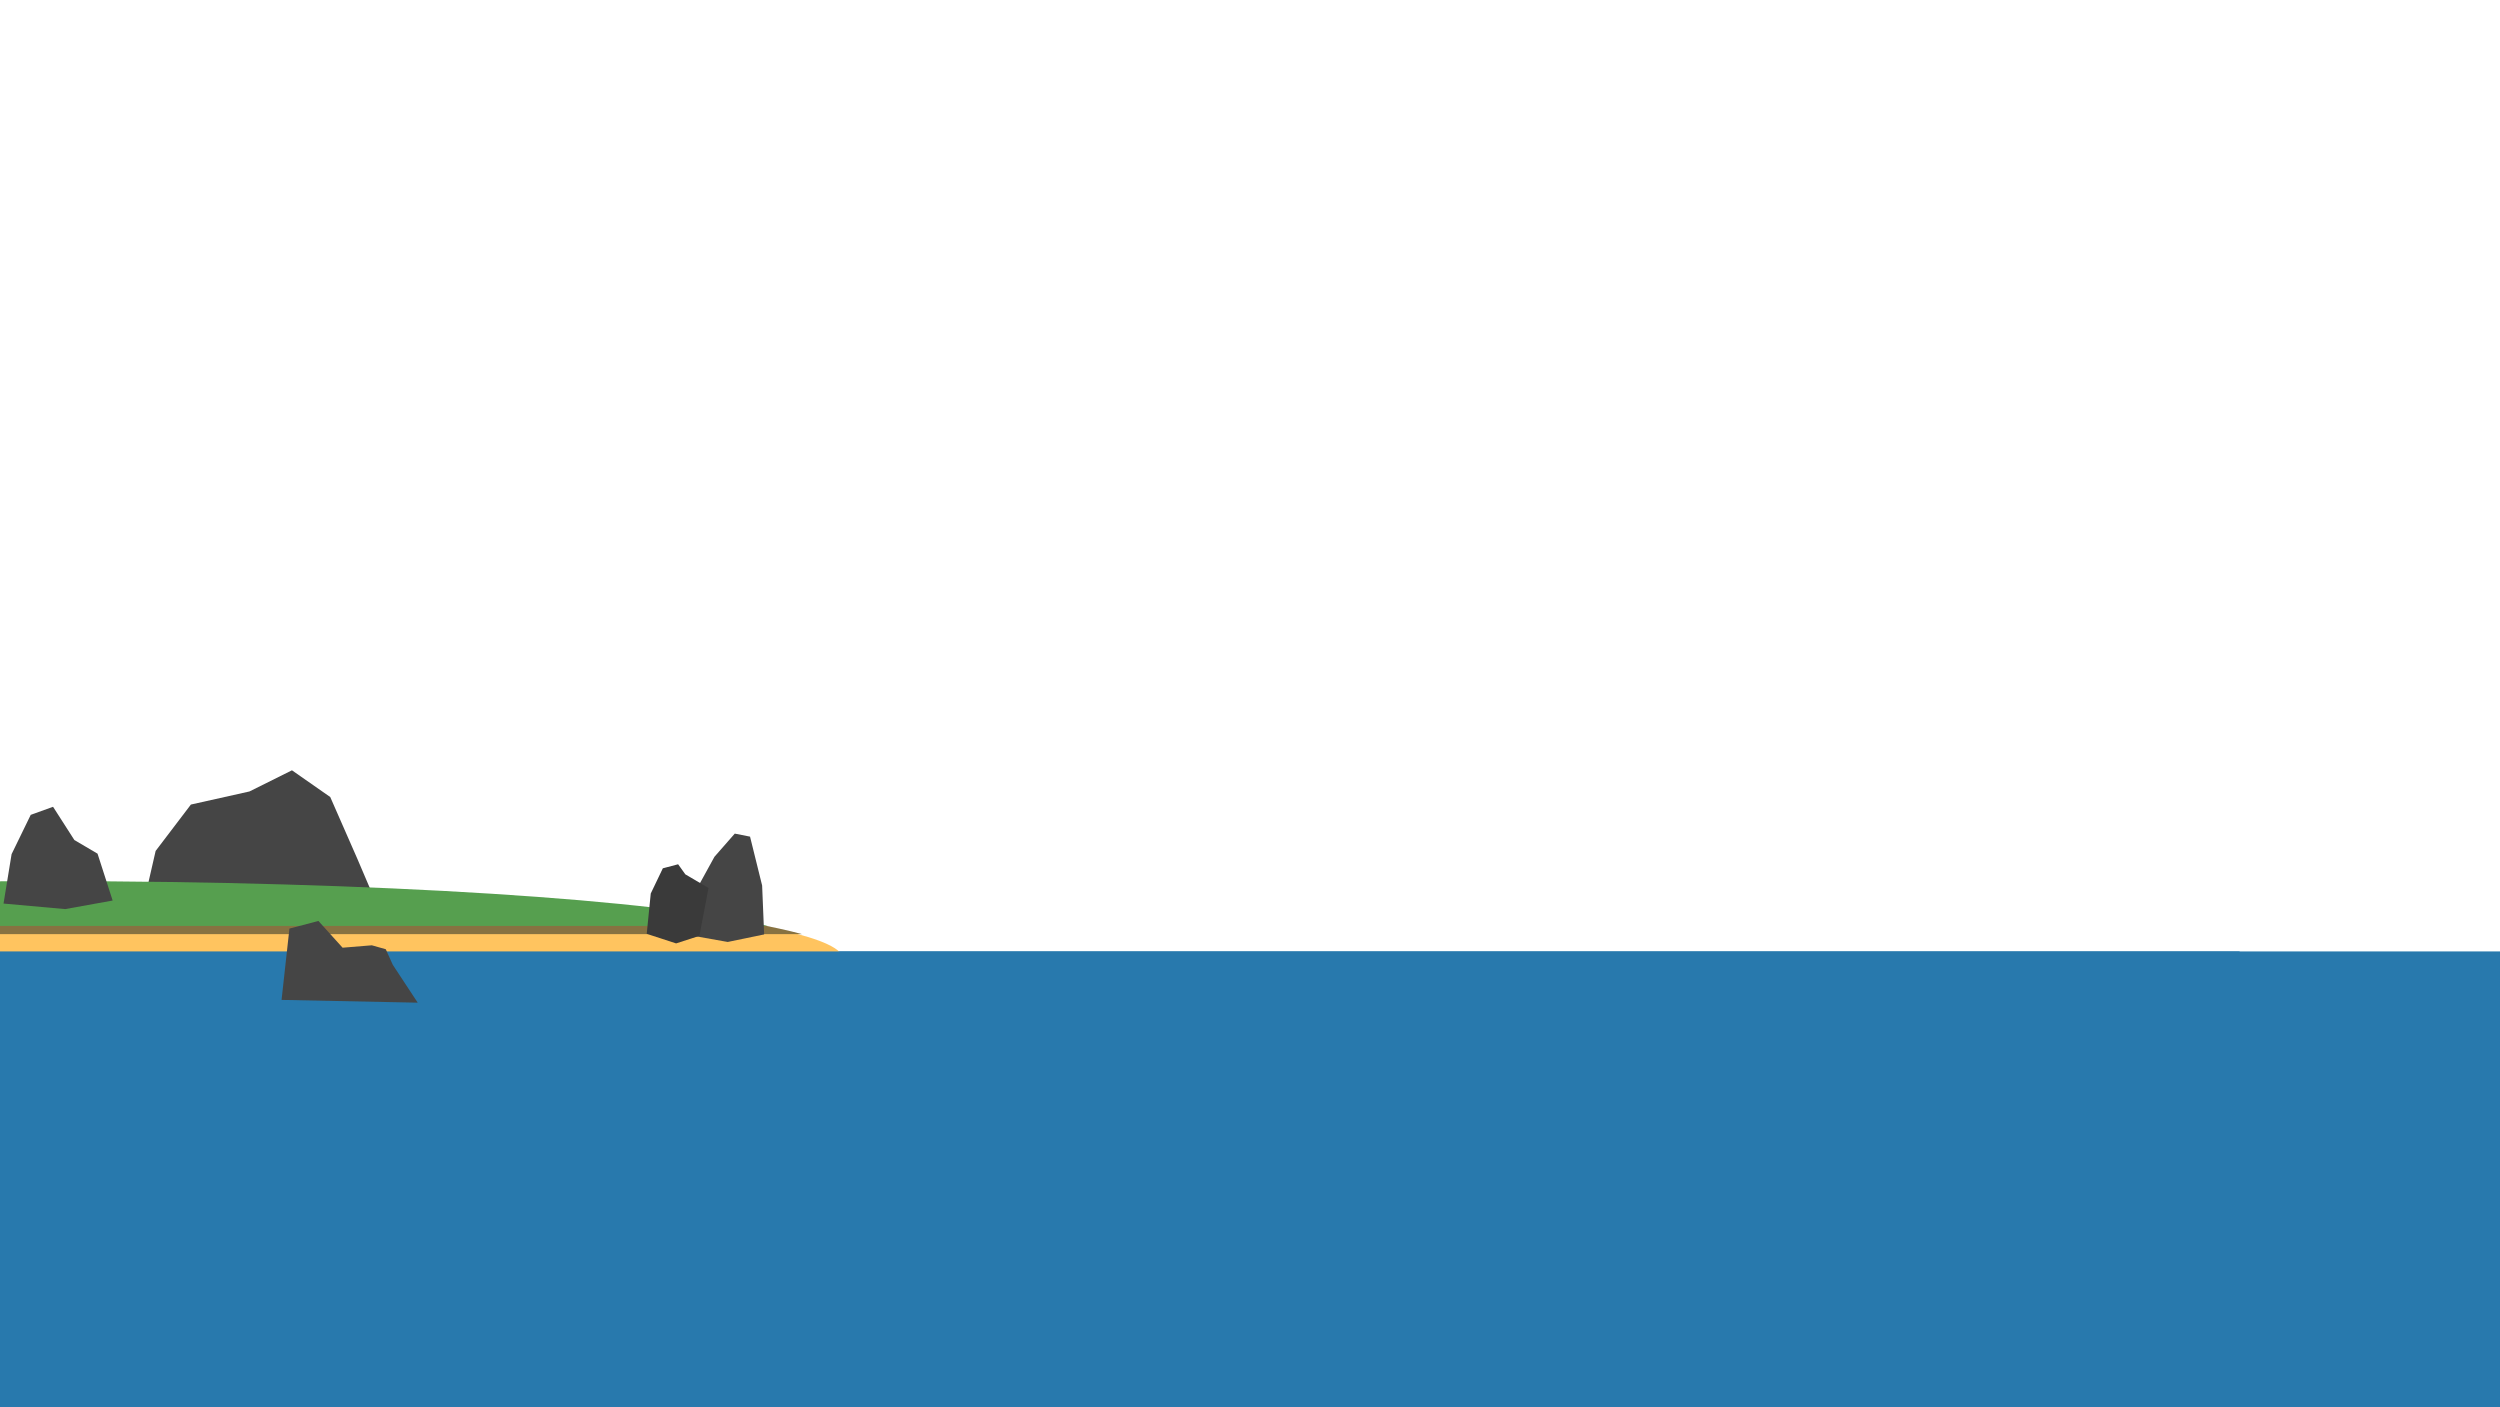
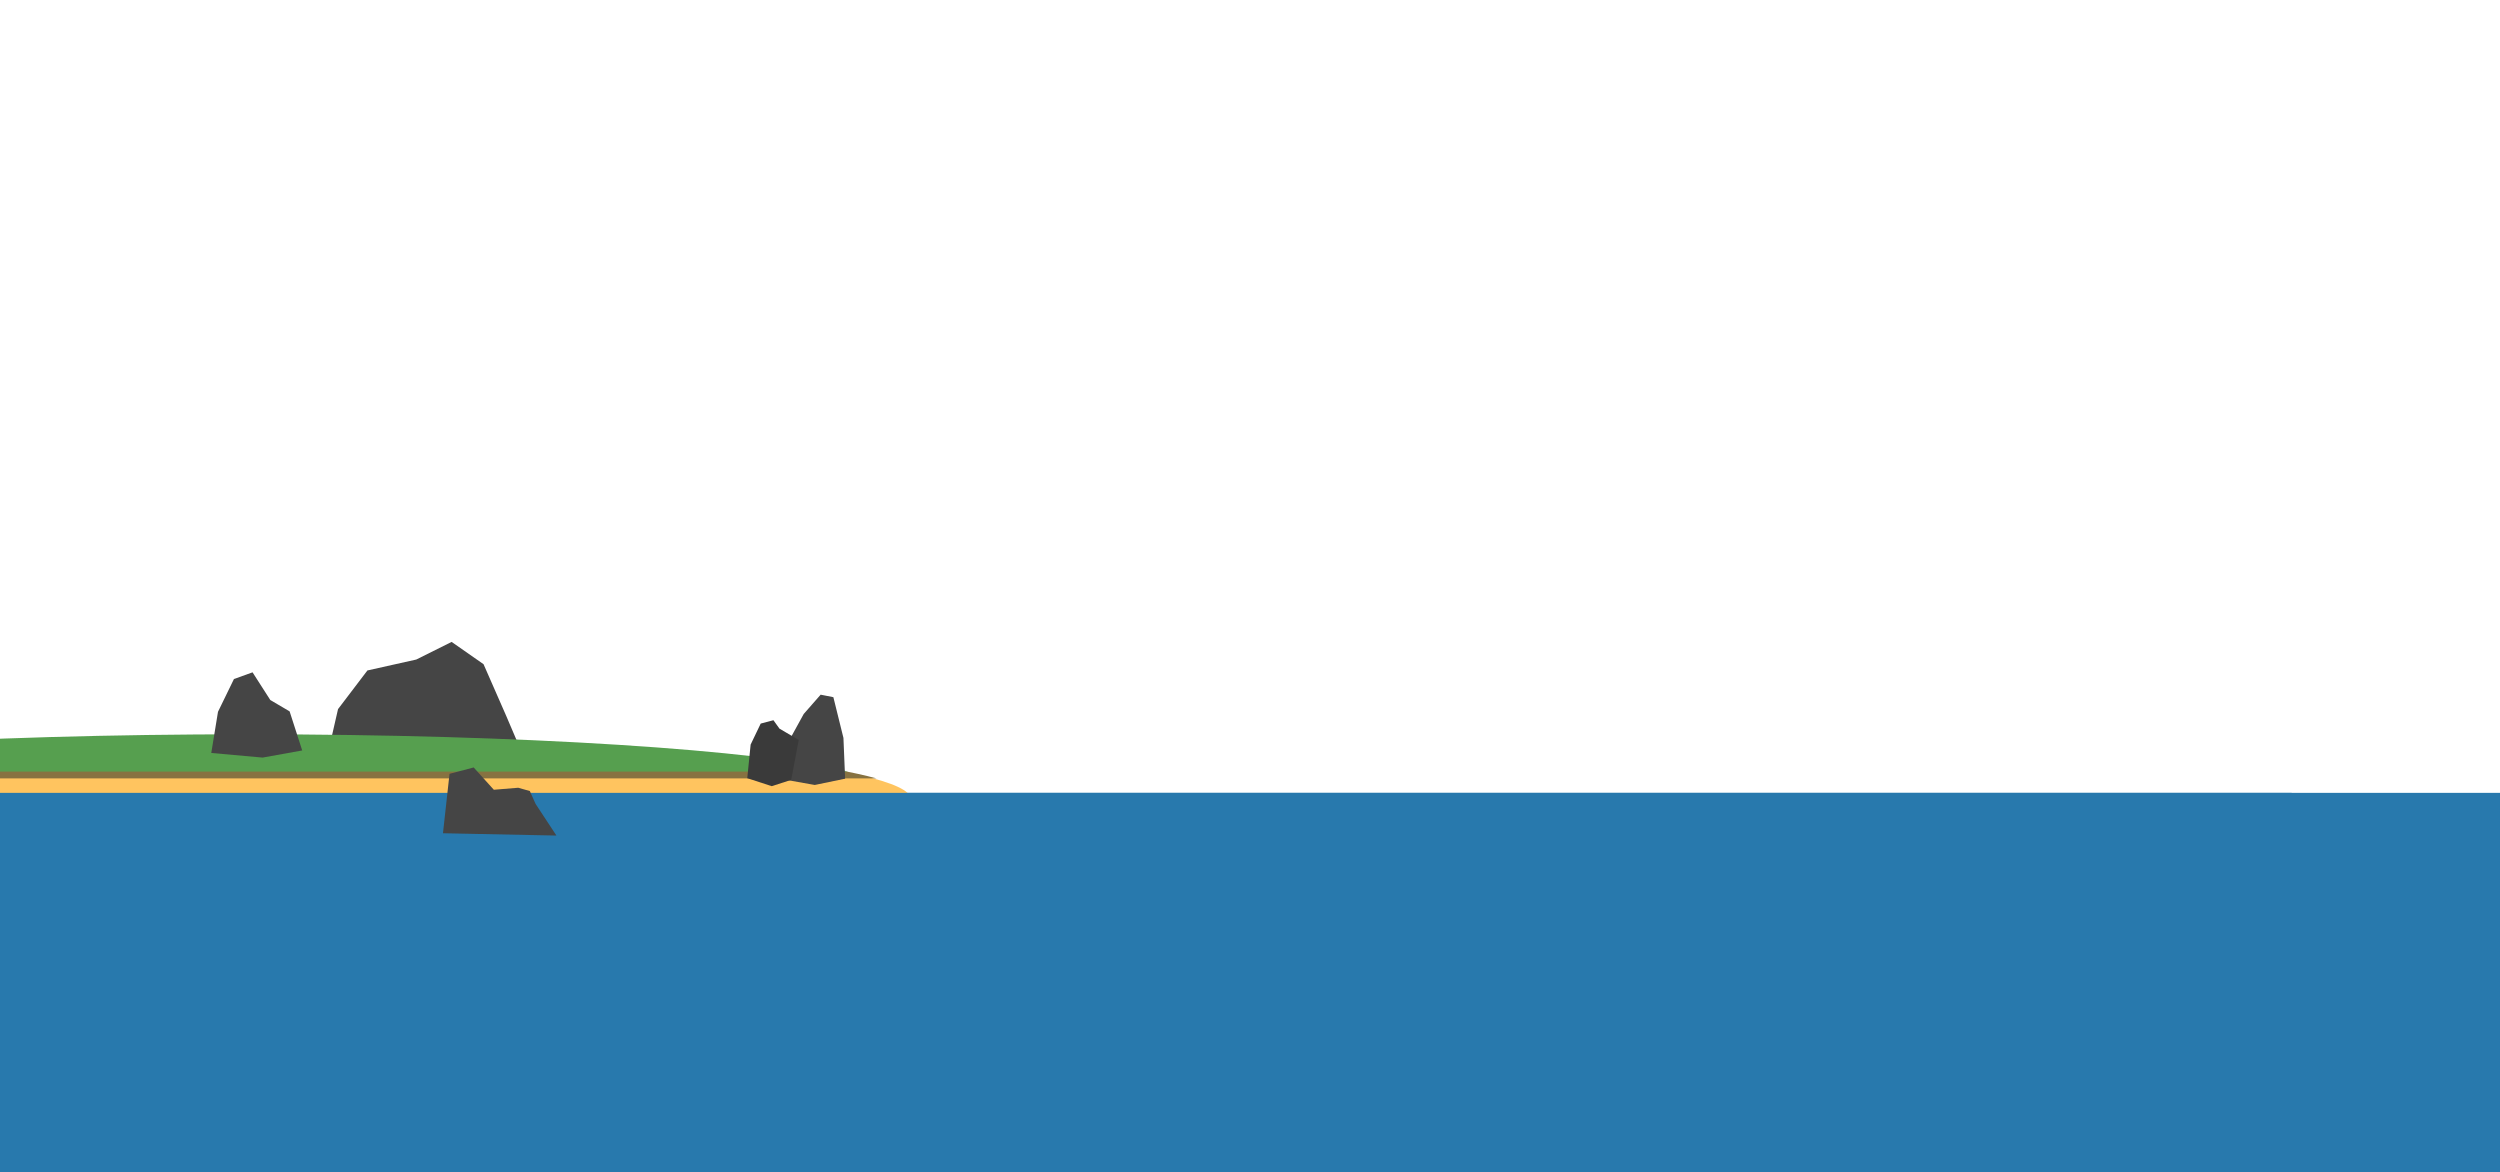
- <svg xmlns="http://www.w3.org/2000/svg" viewBox="0 0 1920 1080" width="1920" height="1080" overflow="visible">
+ <svg xmlns="http://www.w3.org/2000/svg" viewBox="-192 0 2304 1080" width="2304" height="1080" overflow="visible">
  <rect width="1920" height="355.97" style="fill: rgb(40, 121, 173); stroke-linecap: round; stroke-width: 11px;" y="730.695" />
  <g id="SvgLayer1">
    <g class="SvgLayer1">
      <path d="M 108.701 700.726 L 289.861 695.698 L 274.511 659.722 L 253.625 612.118 L 224.226 591.592 L 191.607 607.838 L 146.609 617.895 L 119.532 653.507 L 108.701 700.726 Z" style="fill: rgb(69, 69, 69); stroke-width: 3px;" />
      <ellipse style="fill: rgb(255, 196, 95);" cx="59.317" cy="736.643" rx="588.238" ry="56.671" />
      <path d="M 68.983 677.856 C 317.285 677.856 529.655 694.235 615.971 717.398 L -478.005 717.398 C -391.689 694.235 -179.319 677.856 68.983 677.856 Z" style="fill: rgb(135, 114, 65);" />
      <path d="M 36.49 676.716 C 290.862 676.716 507.523 691.055 589.581 711.129 L -516.601 711.129 C -434.543 691.055 -217.882 676.716 36.49 676.716 Z" style="fill: rgb(86, 159, 79);" />
    </g>
    <path d="M 526.269 717.628 L 558.888 723.431 L 586.864 717.628 L 585.318 680.081 L 576.034 642.535 L 564.304 640.213 L 548.704 658.007 L 531.684 688.977 L 526.269 717.628 Z" style="fill: rgb(69, 69, 69); stroke-width: 3px;" />
    <path d="M 496.685 717.187 L 519.247 724.537 L 537.165 718.734 L 544.13 681.961 L 526.335 671.492 L 520.794 663.755 L 509.063 666.849 L 499.779 686.215 L 496.685 717.187 Z" style="stroke-width: 3px; fill: rgb(58, 58, 58);" />
    <path d="M 2.71 693.935 L 50.029 698.19 L 86.515 691.613 L 74.912 655.614 L 57.117 645.145 L 40.745 619.614 L 23.599 625.802 L 8.899 656 L 2.71 693.935 Z" style="fill: rgb(69, 69, 69); stroke-width: 3px;" />
-     <rect width="1920" height="355.97" style="fill: rgb(40, 121, 173); stroke-linecap: round; stroke-width: 11px;" y="730.695" x="-200" />
+     <rect width="2420" height="355.97" style="fill: rgb(40, 121, 173); stroke-linecap: round; stroke-width: 11px;" y="730.695" x="-200" />
    <path d="M 216.237 767.922 L 320.805 770.053 L 301.662 740.964 L 296.277 729.012 L 285.574 725.989 L 263.112 727.837 L 244.538 707.29 L 222.284 713.151 L 216.237 767.922 Z" style="fill: rgb(69, 69, 69); stroke-width: 3px;" />
  </g>
</svg>
